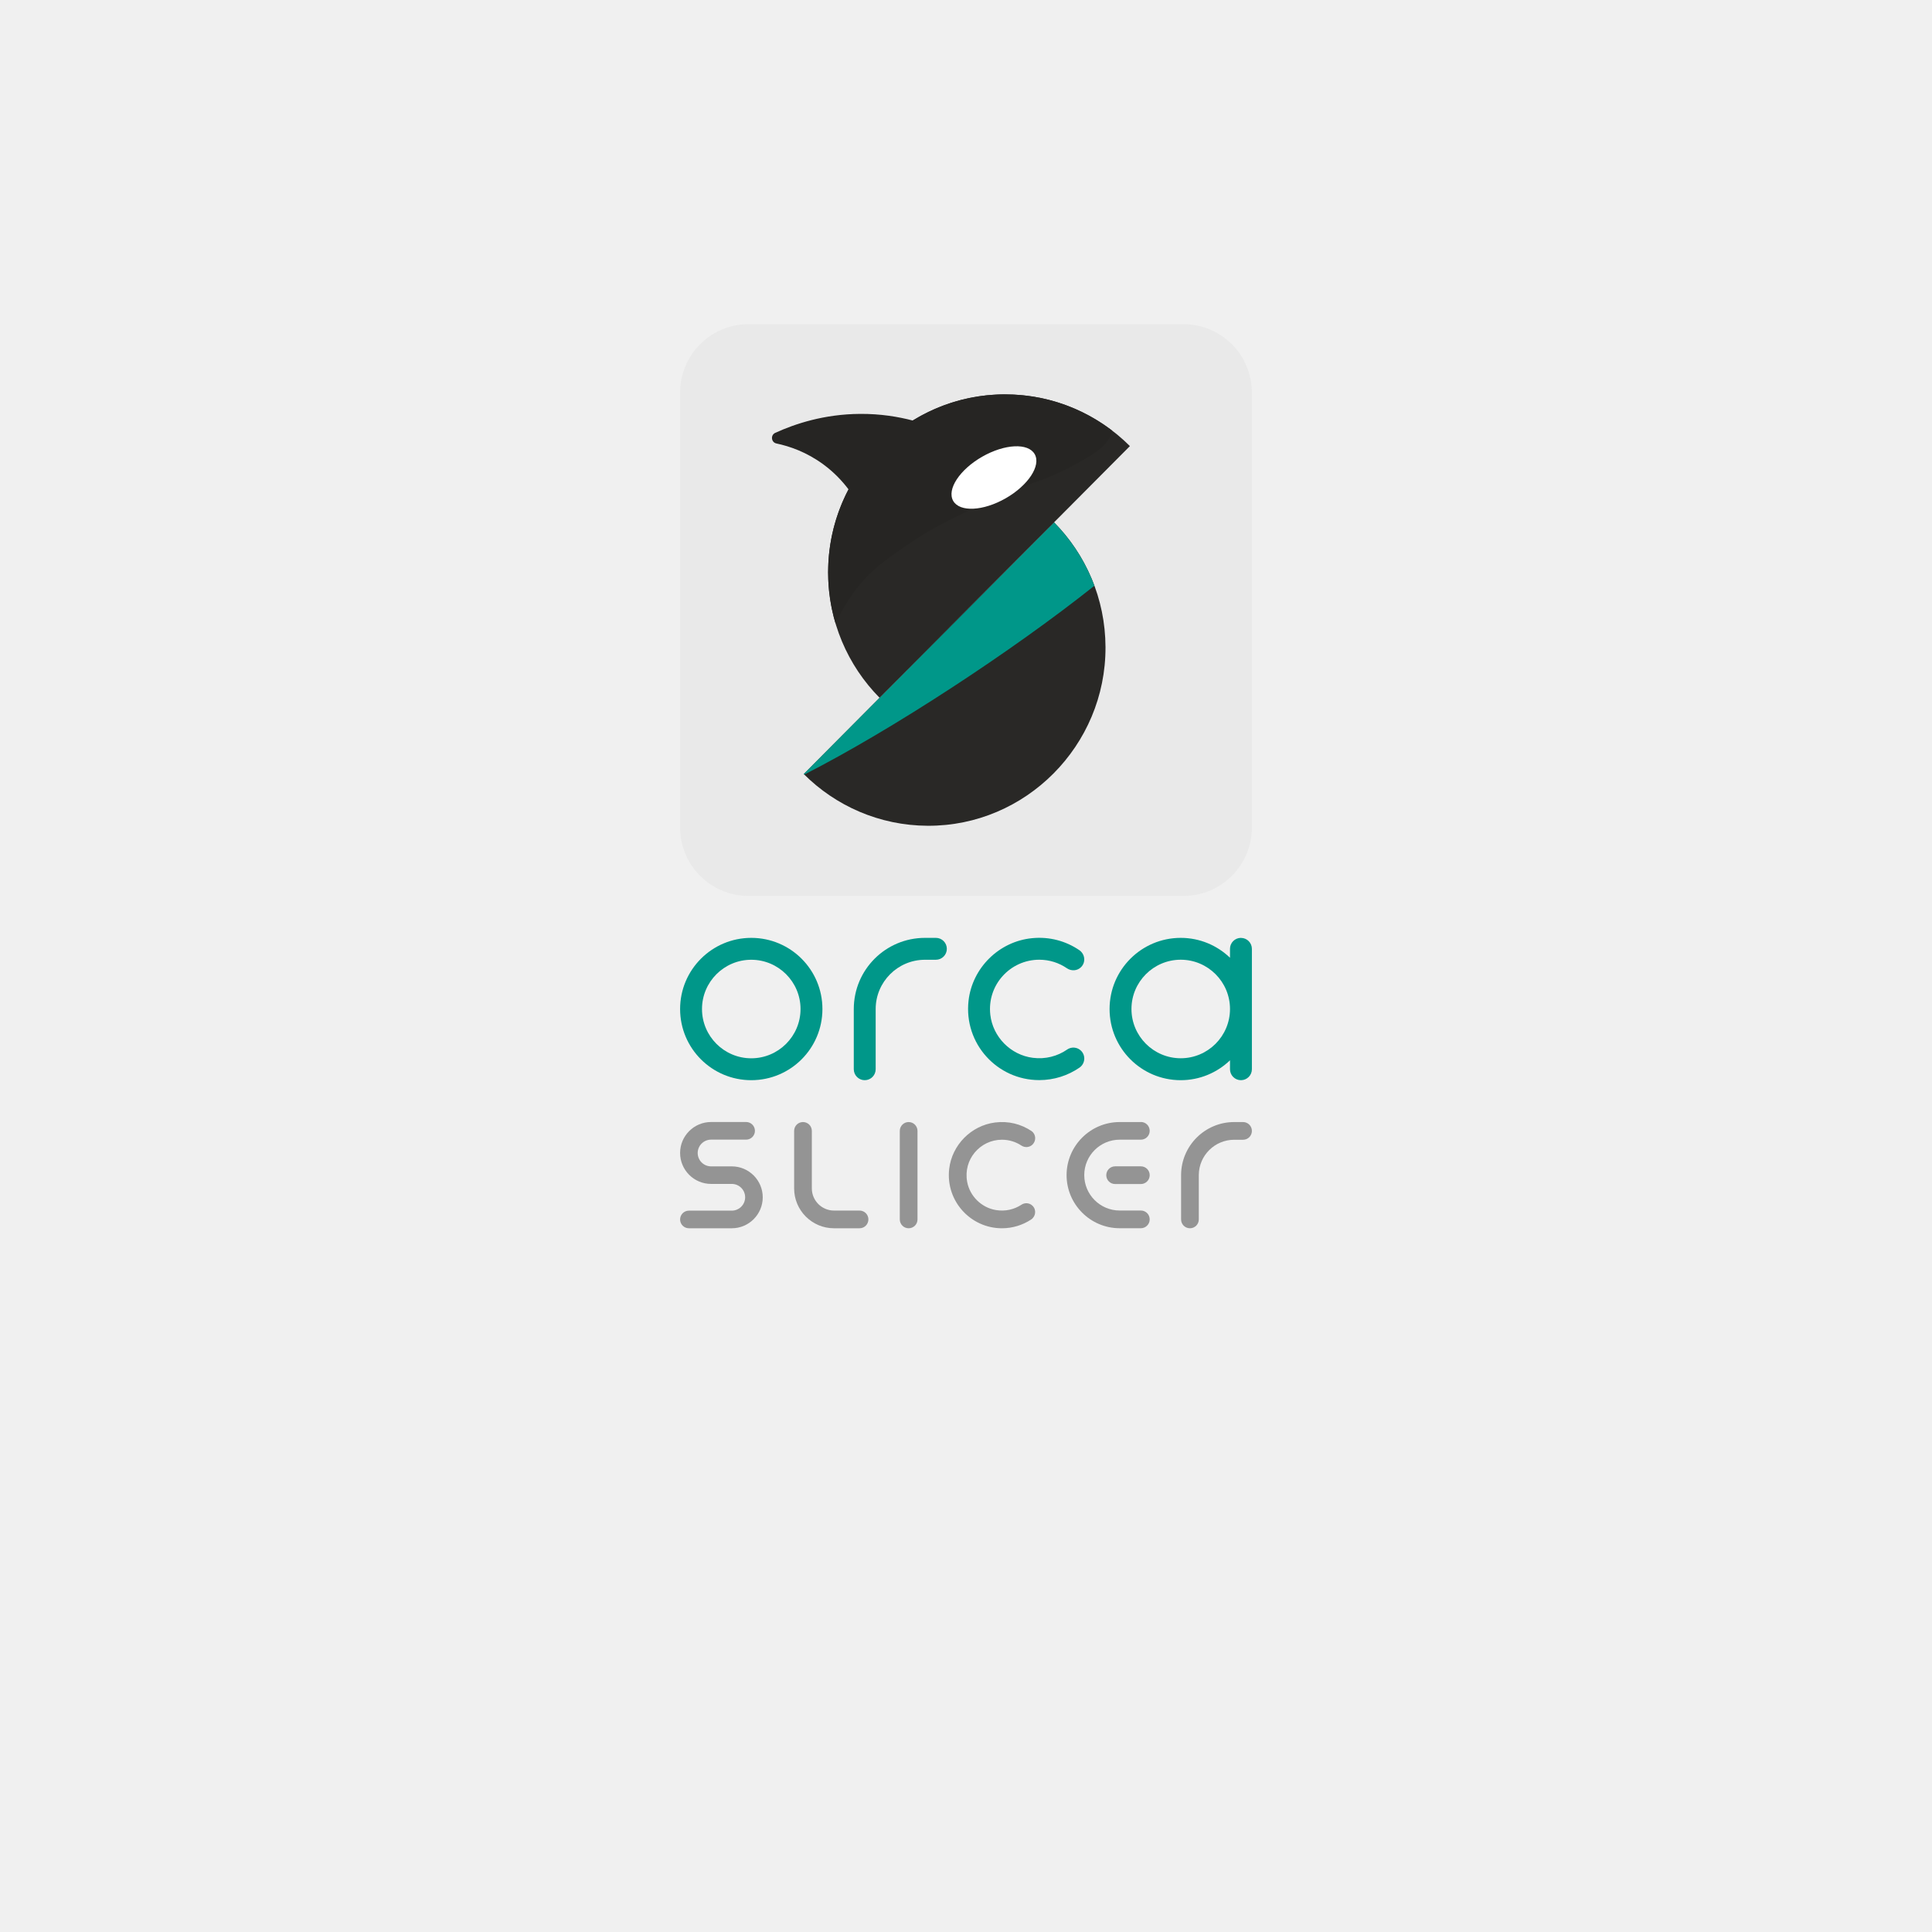
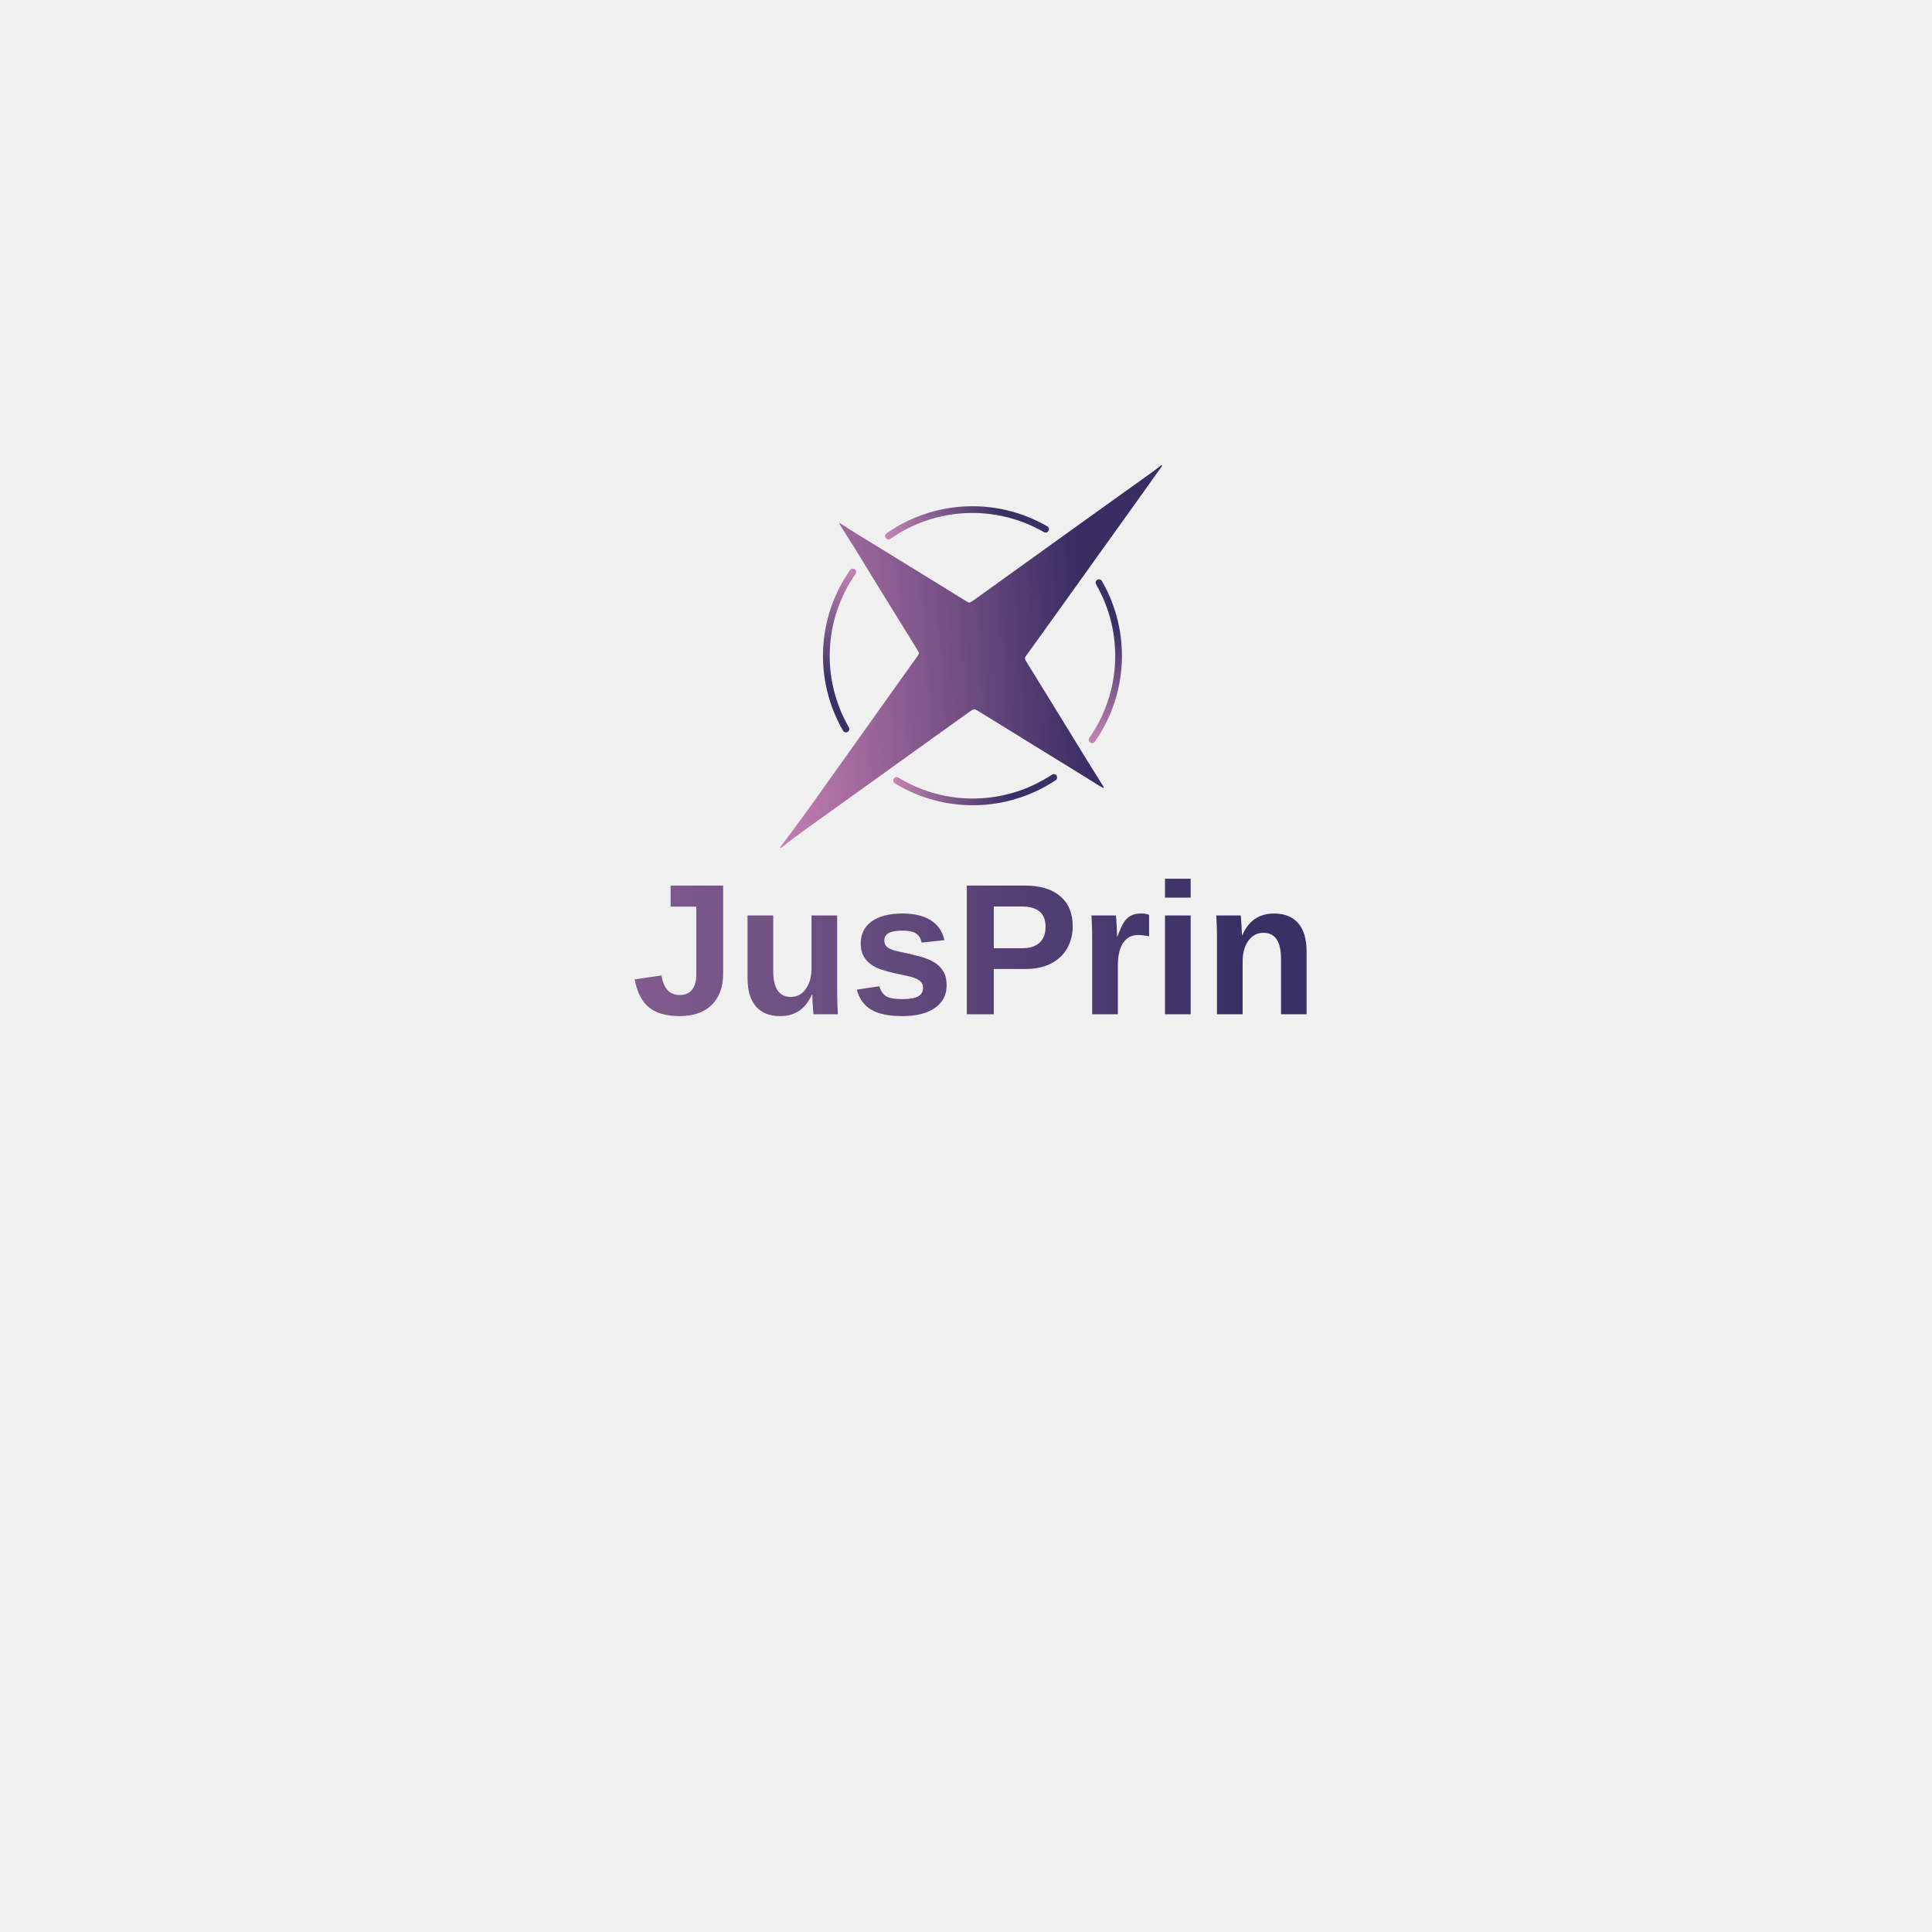
- <svg xmlns="http://www.w3.org/2000/svg" id="a" width="480" height="480" viewBox="0 0 480 480">
-   <g id="b">
-     <g id="c">
-       <rect x="168.97" y="80.54" width="142.05" height="142.05" rx="17" ry="17" style="fill:#e9e9e9;" />
+ <svg xmlns="http://www.w3.org/2000/svg" xmlns:xlink="http://www.w3.org/1999/xlink" id="a" width="480" height="480" viewBox="0 0 480 480" version="1.1">
+   <defs id="defs11">
+     <rect x="711.681" y="516.976" width="3766.536" height="1779.201" id="rect2" />
+     <linearGradient xlink:href="#linearGradient13" id="linearGradient3" x1="3291.007" y1="973.525" x2="-1858.607" y2="966.811" gradientUnits="userSpaceOnUse" />
+     <linearGradient id="linearGradient13">
+       <stop style="stop-color:#393166;stop-opacity:1;" offset="0" id="stop13" />
+       <stop style="stop-color:#c986b6;stop-opacity:1;" offset="1" id="stop14" />
+     </linearGradient>
+     <rect x="711.681" y="516.976" width="3766.536" height="1779.201" id="rect2-4" />
+     <linearGradient xlink:href="#linearGradient22" id="linearGradient23" x1="132.628" y1="84.004" x2="32.046" y2="91.222" gradientUnits="userSpaceOnUse" gradientTransform="matrix(3.779528,0,0,3.779528,55.08825,125.9802)" />
+     <linearGradient id="linearGradient22">
+       <stop style="stop-color:#3a2d64;stop-opacity:1;" offset="0" id="stop22" />
+       <stop style="stop-color:#ce84b7;stop-opacity:1;" offset="1" id="stop23" />
+     </linearGradient>
+     <linearGradient xlink:href="#linearGradient13" id="linearGradient14" x1="141.892" y1="80.503" x2="134.536" y2="115.86" gradientUnits="userSpaceOnUse" gradientTransform="matrix(3.779528,0,0,3.779528,55.08825,125.9802)" />
+     <linearGradient xlink:href="#linearGradient13" id="linearGradient17" gradientUnits="userSpaceOnUse" x1="141.892" y1="80.503" x2="134.536" y2="115.86" gradientTransform="matrix(3.779528,0,0,3.779528,-809.1143,-799.6058)" />
+     <linearGradient xlink:href="#linearGradient13" id="linearGradient18" gradientUnits="userSpaceOnUse" gradientTransform="matrix(3.778662,0,0,3.780413,111.8502,-741.7778)" x1="141.892" y1="80.503" x2="134.536" y2="115.86" />
+     <linearGradient xlink:href="#linearGradient13" id="linearGradient19" gradientUnits="userSpaceOnUse" gradientTransform="matrix(3.779528,0,0,3.779528,-839.6417,-768.8368)" x1="141.892" y1="80.503" x2="134.536" y2="115.86" />
+   </defs>
+   <g id="g11" transform="matrix(0.2196251,0,0,0.2196251,178.2093,175.5259)">
+     <text xml:space="preserve" transform="matrix(0.2645833,0,0,0.2645833,-284.9159,20.75055)" id="text2" style="font-style:normal;font-variant:normal;font-weight:bold;font-stretch:normal;font-size:800px;font-family:Arial;-inkscape-font-specification:'Arial Bold';text-align:start;writing-mode:lr-tb;direction:ltr;white-space:pre;shape-inside:url(#rect2-4);display:inline;fill:url(#linearGradient3);fill-opacity:1">
+       <tspan x="711.68" y="1237.578" id="tspan2">JusPrin</tspan>
+     </text>
+     <g id="g1" transform="translate(-143.4469,-520.0722)">
+       <path style="display:inline;fill:url(#linearGradient23);stroke-width:3.78" d="m 214.43,679.834 c 0,-0.192 1.34,-2.127 2.978,-4.299 1.638,-2.173 5.239,-7.024 8.004,-10.782 2.764,-3.757 8.106,-10.961 11.871,-16.007 3.765,-5.047 8.112,-10.962 9.66,-13.145 1.548,-2.183 4.272,-5.993 6.053,-8.467 1.781,-2.474 6.529,-9.141 10.551,-14.817 4.022,-5.675 8.213,-11.569 9.315,-13.097 1.101,-1.528 3.484,-4.862 5.295,-7.408 1.811,-2.547 5.031,-7.051 7.155,-10.01 2.124,-2.959 4.577,-6.393 5.45,-7.632 0.873,-1.238 3.373,-4.755 5.556,-7.814 2.183,-3.059 5.338,-7.511 7.011,-9.893 1.673,-2.382 4.105,-5.791 5.404,-7.576 1.299,-1.785 3.782,-5.269 5.519,-7.743 1.737,-2.474 4.867,-6.879 6.955,-9.79 5.918,-8.246 10.504,-14.679 13.957,-19.579 1.743,-2.474 4.92,-6.939 7.059,-9.922 2.139,-2.983 5.493,-7.686 7.454,-10.451 1.96,-2.765 7.118,-9.968 11.463,-16.007 9.211,-12.805 10.452,-14.652 10.452,-15.553 0,-0.741 -1.2,-2.999 -3.406,-6.408 -1.583,-2.445 -3.307,-5.234 -7.771,-12.568 -1.595,-2.619 -4.361,-7.084 -6.148,-9.922 -4.21,-6.687 -11.441,-18.403 -16.004,-25.929 -1.985,-3.274 -4.563,-7.441 -5.731,-9.26 -1.167,-1.819 -3.591,-5.748 -5.387,-8.731 -1.795,-2.983 -4.831,-7.924 -6.746,-10.98 -1.915,-3.056 -4.297,-6.925 -5.293,-8.599 -0.997,-1.673 -3.027,-5.007 -4.511,-7.408 -1.484,-2.401 -3.751,-6.092 -5.037,-8.202 -4.778,-7.842 -11.198,-18.101 -16.393,-26.194 -5.015,-7.814 -7.797,-12.411 -7.797,-12.886 0,-0.264 0.149,-0.342 0.44,-0.231 0.808,0.31 5.023,2.967 12.789,8.061 2.547,1.671 6.595,4.223 8.996,5.671 2.401,1.449 5.497,3.35 6.879,4.225 1.382,0.875 6.085,3.754 10.451,6.397 4.366,2.643 9.426,5.733 11.245,6.867 1.819,1.134 5.45,3.375 8.07,4.981 18.773,11.512 37.253,22.878 45.376,27.908 17.302,10.715 20.957,12.97 25.929,16.001 2.983,1.818 7.686,4.713 10.451,6.432 2.765,1.719 5.395,3.239 5.844,3.377 1.488,0.457 1.604,0.385 15.058,-9.34 14.229,-10.286 45.703,-32.903 64.426,-46.295 5.021,-3.591 11.748,-8.416 14.949,-10.722 3.201,-2.306 11.238,-8.078 17.859,-12.826 6.621,-4.749 15.491,-11.119 19.712,-14.156 4.22,-3.037 15.174,-10.893 24.342,-17.458 9.168,-6.565 18.157,-13.01 19.976,-14.322 14.47,-10.435 19.557,-14.073 25.718,-18.396 6.31,-4.427 8.438,-6.011 14.261,-10.614 1.613,-1.275 2.618,-1.599 2.618,-0.842 0,0.228 -1.538,2.52 -3.418,5.093 -1.88,2.573 -5.362,7.444 -7.739,10.825 -2.377,3.38 -8.656,12.191 -13.955,19.579 -5.299,7.388 -12.691,17.719 -16.427,22.958 -6.217,8.718 -17.02,23.794 -20.288,28.31 -2.705,3.74 -13.479,18.743 -14.503,20.197 -0.581,0.825 -2.712,3.821 -4.736,6.659 -2.024,2.838 -4.654,6.529 -5.845,8.202 -1.191,1.673 -4.307,6.019 -6.924,9.657 -2.617,3.638 -6.588,9.174 -8.825,12.303 -7.064,9.883 -15.042,21.009 -21.439,29.898 -5.758,8.002 -8.304,11.546 -21.948,30.559 -2.82,3.929 -5.92,8.22 -6.891,9.535 -3.251,4.405 -3.269,4.151 0.75,10.565 1.097,1.751 4.812,7.768 8.255,13.37 11.012,17.919 23.243,37.785 27.124,44.053 2.072,3.347 7.311,11.86 11.641,18.918 4.33,7.058 9.269,15.094 10.974,17.859 1.705,2.765 4.152,6.753 5.439,8.864 1.286,2.11 4.102,6.664 6.258,10.119 2.156,3.456 4.856,7.801 6.001,9.657 1.145,1.856 3.546,5.696 5.337,8.534 4.708,7.462 5.015,7.986 5.015,8.546 0,1.076 -1.996,0.063 -10.37,-5.266 -7.59,-4.83 -31.439,-19.589 -41.753,-25.839 -3.129,-1.896 -7.415,-4.54 -9.525,-5.876 -2.11,-1.336 -5.503,-3.424 -7.541,-4.639 -2.037,-1.215 -6.978,-4.25 -10.98,-6.743 -4.002,-2.493 -8.348,-5.172 -9.657,-5.954 -1.31,-0.782 -4.941,-3.027 -8.07,-4.988 -3.129,-1.962 -8.07,-5.017 -10.98,-6.79 -2.91,-1.773 -6.817,-4.197 -8.682,-5.387 -1.865,-1.19 -5.436,-3.392 -7.938,-4.894 -2.501,-1.501 -6.988,-4.257 -9.971,-6.125 -9.42,-5.896 -10.058,-6.205 -12.036,-5.834 -0.57,0.107 -2.42,1.252 -4.829,2.989 -2.148,1.549 -6.524,4.68 -9.726,6.957 -3.201,2.278 -10.762,7.693 -16.801,12.035 -6.039,4.342 -14.076,10.109 -17.859,12.817 -13.434,9.615 -14.852,10.631 -17.992,12.895 -7.15,5.155 -20.464,14.719 -25.797,18.532 -3.129,2.237 -7.117,5.115 -8.864,6.396 -1.746,1.281 -5.675,4.091 -8.731,6.245 -3.056,2.154 -7.223,5.13 -9.26,6.613 -2.037,1.483 -6.443,4.657 -9.79,7.053 -3.347,2.396 -8.705,6.244 -11.906,8.551 -17.151,12.361 -43.703,31.396 -47.228,33.858 -5.743,4.01 -22.812,16.848 -27.019,20.32 -1.769,1.46 -2.879,1.912 -2.879,1.172 z" id="path1-7" />
+       <path style="display:inline;fill:none;fill-opacity:1;stroke:url(#linearGradient14);stroke-width:7.604;stroke-linecap:round;stroke-dasharray:none;stroke-dashoffset:0;stroke-opacity:1" id="path8-0-7" d="m 575.215,380.01 a 165.499,165.499 0 0 1 -7.757,177.676" />
+       <path style="display:inline;fill:none;fill-opacity:1;stroke:url(#linearGradient17);stroke-width:7.604;stroke-linecap:round;stroke-dasharray:none;stroke-dashoffset:0;stroke-opacity:1" id="path8-0-7-6" d="m -288.988,-545.576 a 165.499,165.499 0 0 1 -7.757,177.676" transform="scale(-1)" />
+       <path style="display:inline;fill:none;fill-opacity:1;stroke:url(#linearGradient18);stroke-width:7.604;stroke-linecap:round;stroke-dasharray:none;stroke-dashoffset:0;stroke-opacity:1" id="path8-0-7-6-2" d="m 631.857,-487.689 a 165.461,165.537 0 0 1 -7.756,177.717" transform="matrix(0.05905285,0.9982549,-0.9980599,0.06226118,0,0)" />
+       <path style="display:inline;fill:none;fill-opacity:1;stroke:url(#linearGradient19);stroke-width:7.604;stroke-linecap:round;stroke-dasharray:none;stroke-dashoffset:0;stroke-opacity:1" id="path8-0-7-6-2-7" d="m -319.515,-514.807 a 165.499,165.499 0 0 1 -7.757,177.676" transform="matrix(0,-1,-1,0,0,0)" />
    </g>
  </g>
-   <g id="d">
-     <path id="e" d="M199.69,192.31c7.91,7.9,18.79,12.8,30.81,12.85,24.33.1,44.25-19.93,44.16-44.4-.05-12.09-4.92-23.03-12.78-30.98l-62.19,62.53Z" style="fill:#292826;" />
-   </g>
-   <g id="f">
-     <path id="g" d="M261.88,129.78l-62.19,62.53s.09.09.13.13c21.79-11.11,51.62-30.64,72.08-46.91-2.21-5.96-5.66-11.32-10.03-15.75" style="fill:#009789;" />
-   </g>
-   <g id="h">
-     <path id="i" d="M249.72,97.98c-24.29,0-43.97,19.8-43.97,44.22,0,12.16,4.88,23.17,12.78,31.16l62.19-62.53c-7.95-7.94-18.9-12.85-30.99-12.85" style="fill:#292826;" />
-   </g>
-   <g id="j">
-     <path id="k" d="M249.72,97.98c-8.41,0-16.27,2.38-22.95,6.5-3.58-.94-8.02-1.69-13.12-1.65-8.89.06-16.12,2.46-21.04,4.71-1.22.56-1.02,2.37.29,2.64,3.23.68,7.49,2.12,11.7,5.23,2.66,1.96,4.68,4.14,6.21,6.17-3.23,6.16-5.07,13.17-5.07,20.62,0,4.44.65,8.73,1.87,12.78,1.86-4.12,3.81-6.88,4.44-7.74,4.04-5.55,8.31-8.44,14.62-12.7,4.65-3.14,11.1-6.83,29.65-14.45,0,0,5.8-1.63,13.58-6.26,3.1-1.84,5.46-3.58,6.21-6.31.05-.19.1-.38.14-.57-7.38-5.62-16.57-8.96-26.53-8.96" style="fill:#262523;" />
-   </g>
-   <g id="l">
-     <path id="m" d="M257.07,112.84c1.61,2.85-1.62,7.76-7.21,10.96-5.6,3.2-11.44,3.48-13.05.63-1.61-2.85,1.62-7.76,7.21-10.96,5.6-3.2,11.44-3.48,13.05-.63" style="fill:#fff;" />
-   </g>
-   <path d="M225.75,278.77c-1.21,0-2.2.98-2.2,2.2v21.99c0,1.21.98,2.2,2.2,2.2s2.2-.98,2.2-2.2v-21.99c0-1.21-.98-2.2-2.2-2.2Z" style="fill:#949494;" />
-   <path d="M283.44,278.77h-5.26c-7.27,0-13.19,5.92-13.19,13.19s5.92,13.19,13.19,13.19h5.26c1.21,0,2.2-.98,2.2-2.2s-.98-2.2-2.2-2.2h-5.26c-4.85,0-8.8-3.95-8.8-8.8s3.95-8.8,8.8-8.8h5.26c1.21,0,2.2-.98,2.2-2.2s-.98-2.2-2.2-2.2Z" style="fill:#949494;" />
-   <path d="M283.44,289.77h-6.39c-1.21,0-2.2.98-2.2,2.2s.98,2.2,2.2,2.2h6.39c1.21,0,2.2-.98,2.2-2.2s-.98-2.2-2.2-2.2Z" style="fill:#949494;" />
-   <path d="M181.81,305.16h-10.65c-1.21,0-2.19-.98-2.19-2.19s.98-2.19,2.19-2.19h10.65c1.83,0,3.32-1.49,3.32-3.32s-1.49-3.32-3.32-3.32h-5.15c-4.24,0-7.69-3.45-7.69-7.69s3.45-7.69,7.69-7.69h8.71c1.21,0,2.19.98,2.19,2.19s-.98,2.19-2.19,2.19h-8.71c-1.83,0-3.32,1.49-3.32,3.32s1.49,3.32,3.32,3.32h5.15c4.24,0,7.69,3.45,7.69,7.69s-3.45,7.69-7.69,7.69Z" style="fill:#949494;" />
-   <path d="M253.77,299.31c-1.78,1.17-4,1.72-6.36,1.32-3.57-.6-6.46-3.44-7.12-7-1.03-5.58,3.24-10.47,8.64-10.47,1.78,0,3.44.53,4.83,1.45.88.58,2.04.48,2.78-.26h0c.97-.97.84-2.6-.29-3.36-2.53-1.7-5.68-2.54-9.04-2.11-5.94.76-10.71,5.6-11.39,11.55-.9,7.96,5.33,14.73,13.11,14.73,2.67,0,5.15-.8,7.23-2.16,1.18-.78,1.38-2.42.38-3.42h0c-.74-.74-1.9-.85-2.77-.27Z" style="fill:#949494;" />
-   <path d="M213.55,300.76h-6.35c-3.03,0-5.5-2.47-5.5-5.5v-14.29c0-1.21-.98-2.2-2.2-2.2s-2.2.98-2.2,2.2v14.29c0,5.46,4.44,9.9,9.9,9.9h6.35c1.21,0,2.2-.98,2.2-2.2s-.98-2.2-2.2-2.2Z" style="fill:#949494;" />
-   <path d="M308.83,283.17h-2.2c-4.82,0-8.75,3.9-8.79,8.72v11.07c0,1.21-.98,2.2-2.2,2.2s-2.2-.98-2.2-2.2v-11.07c.04-7.24,5.94-13.12,13.19-13.12h2.2c1.21,0,2.2.98,2.2,2.2s-.98,2.2-2.2,2.2Z" style="fill:#949494;" />
-   <path d="M186.65,238.45c6.75,0,12.24,5.49,12.24,12.24s-5.49,12.24-12.24,12.24-12.24-5.49-12.24-12.24,5.49-12.24,12.24-12.24M186.65,233.01c-9.76,0-17.68,7.91-17.68,17.68s7.91,17.68,17.68,17.68,17.68-7.91,17.68-17.68-7.91-17.68-17.68-17.68h0Z" style="fill:#009789;" />
-   <path d="M308.31,233.01c-1.5,0-2.72,1.22-2.72,2.72v2.22c-3.18-3.05-7.48-4.94-12.24-4.94-9.76,0-17.68,7.91-17.68,17.68s7.91,17.68,17.68,17.68c4.75,0,9.06-1.89,12.24-4.94v2.22c0,1.5,1.22,2.72,2.72,2.72s2.72-1.22,2.72-2.72v-29.91c0-1.5-1.22-2.72-2.72-2.72ZM293.35,262.92c-6.75,0-12.24-5.49-12.24-12.24s5.49-12.24,12.24-12.24,12.24,5.49,12.24,12.24-5.49,12.24-12.24,12.24Z" style="fill:#009789;" />
-   <path d="M232.52,233.01h-2.72c-9.76,0-17.68,7.91-17.68,17.68v14.96c0,1.5,1.22,2.72,2.72,2.72s2.72-1.22,2.72-2.72v-14.96c0-6.75,5.49-12.24,12.24-12.24h0s2.72,0,2.72,0c1.5,0,2.72-1.22,2.72-2.72s-1.22-2.72-2.72-2.72Z" style="fill:#009789;" />
-   <path d="M265.11,260.77c-2.37,1.63-5.34,2.45-8.51,2.04-5.51-.7-9.94-5.19-10.56-10.71-.84-7.38,4.94-13.66,12.16-13.66,2.55,0,4.91.78,6.87,2.12,1.1.75,2.57.67,3.52-.28h0c1.22-1.22.99-3.23-.43-4.21-3.29-2.25-7.39-3.42-11.77-2.98-8.19.81-14.84,7.37-15.76,15.55-1.19,10.67,7.13,19.71,17.56,19.71,3.71,0,7.15-1.14,10-3.1,1.41-.97,1.61-2.98.4-4.19h0c-.93-.93-2.39-1.05-3.48-.3Z" style="fill:#009789;" />
</svg>
